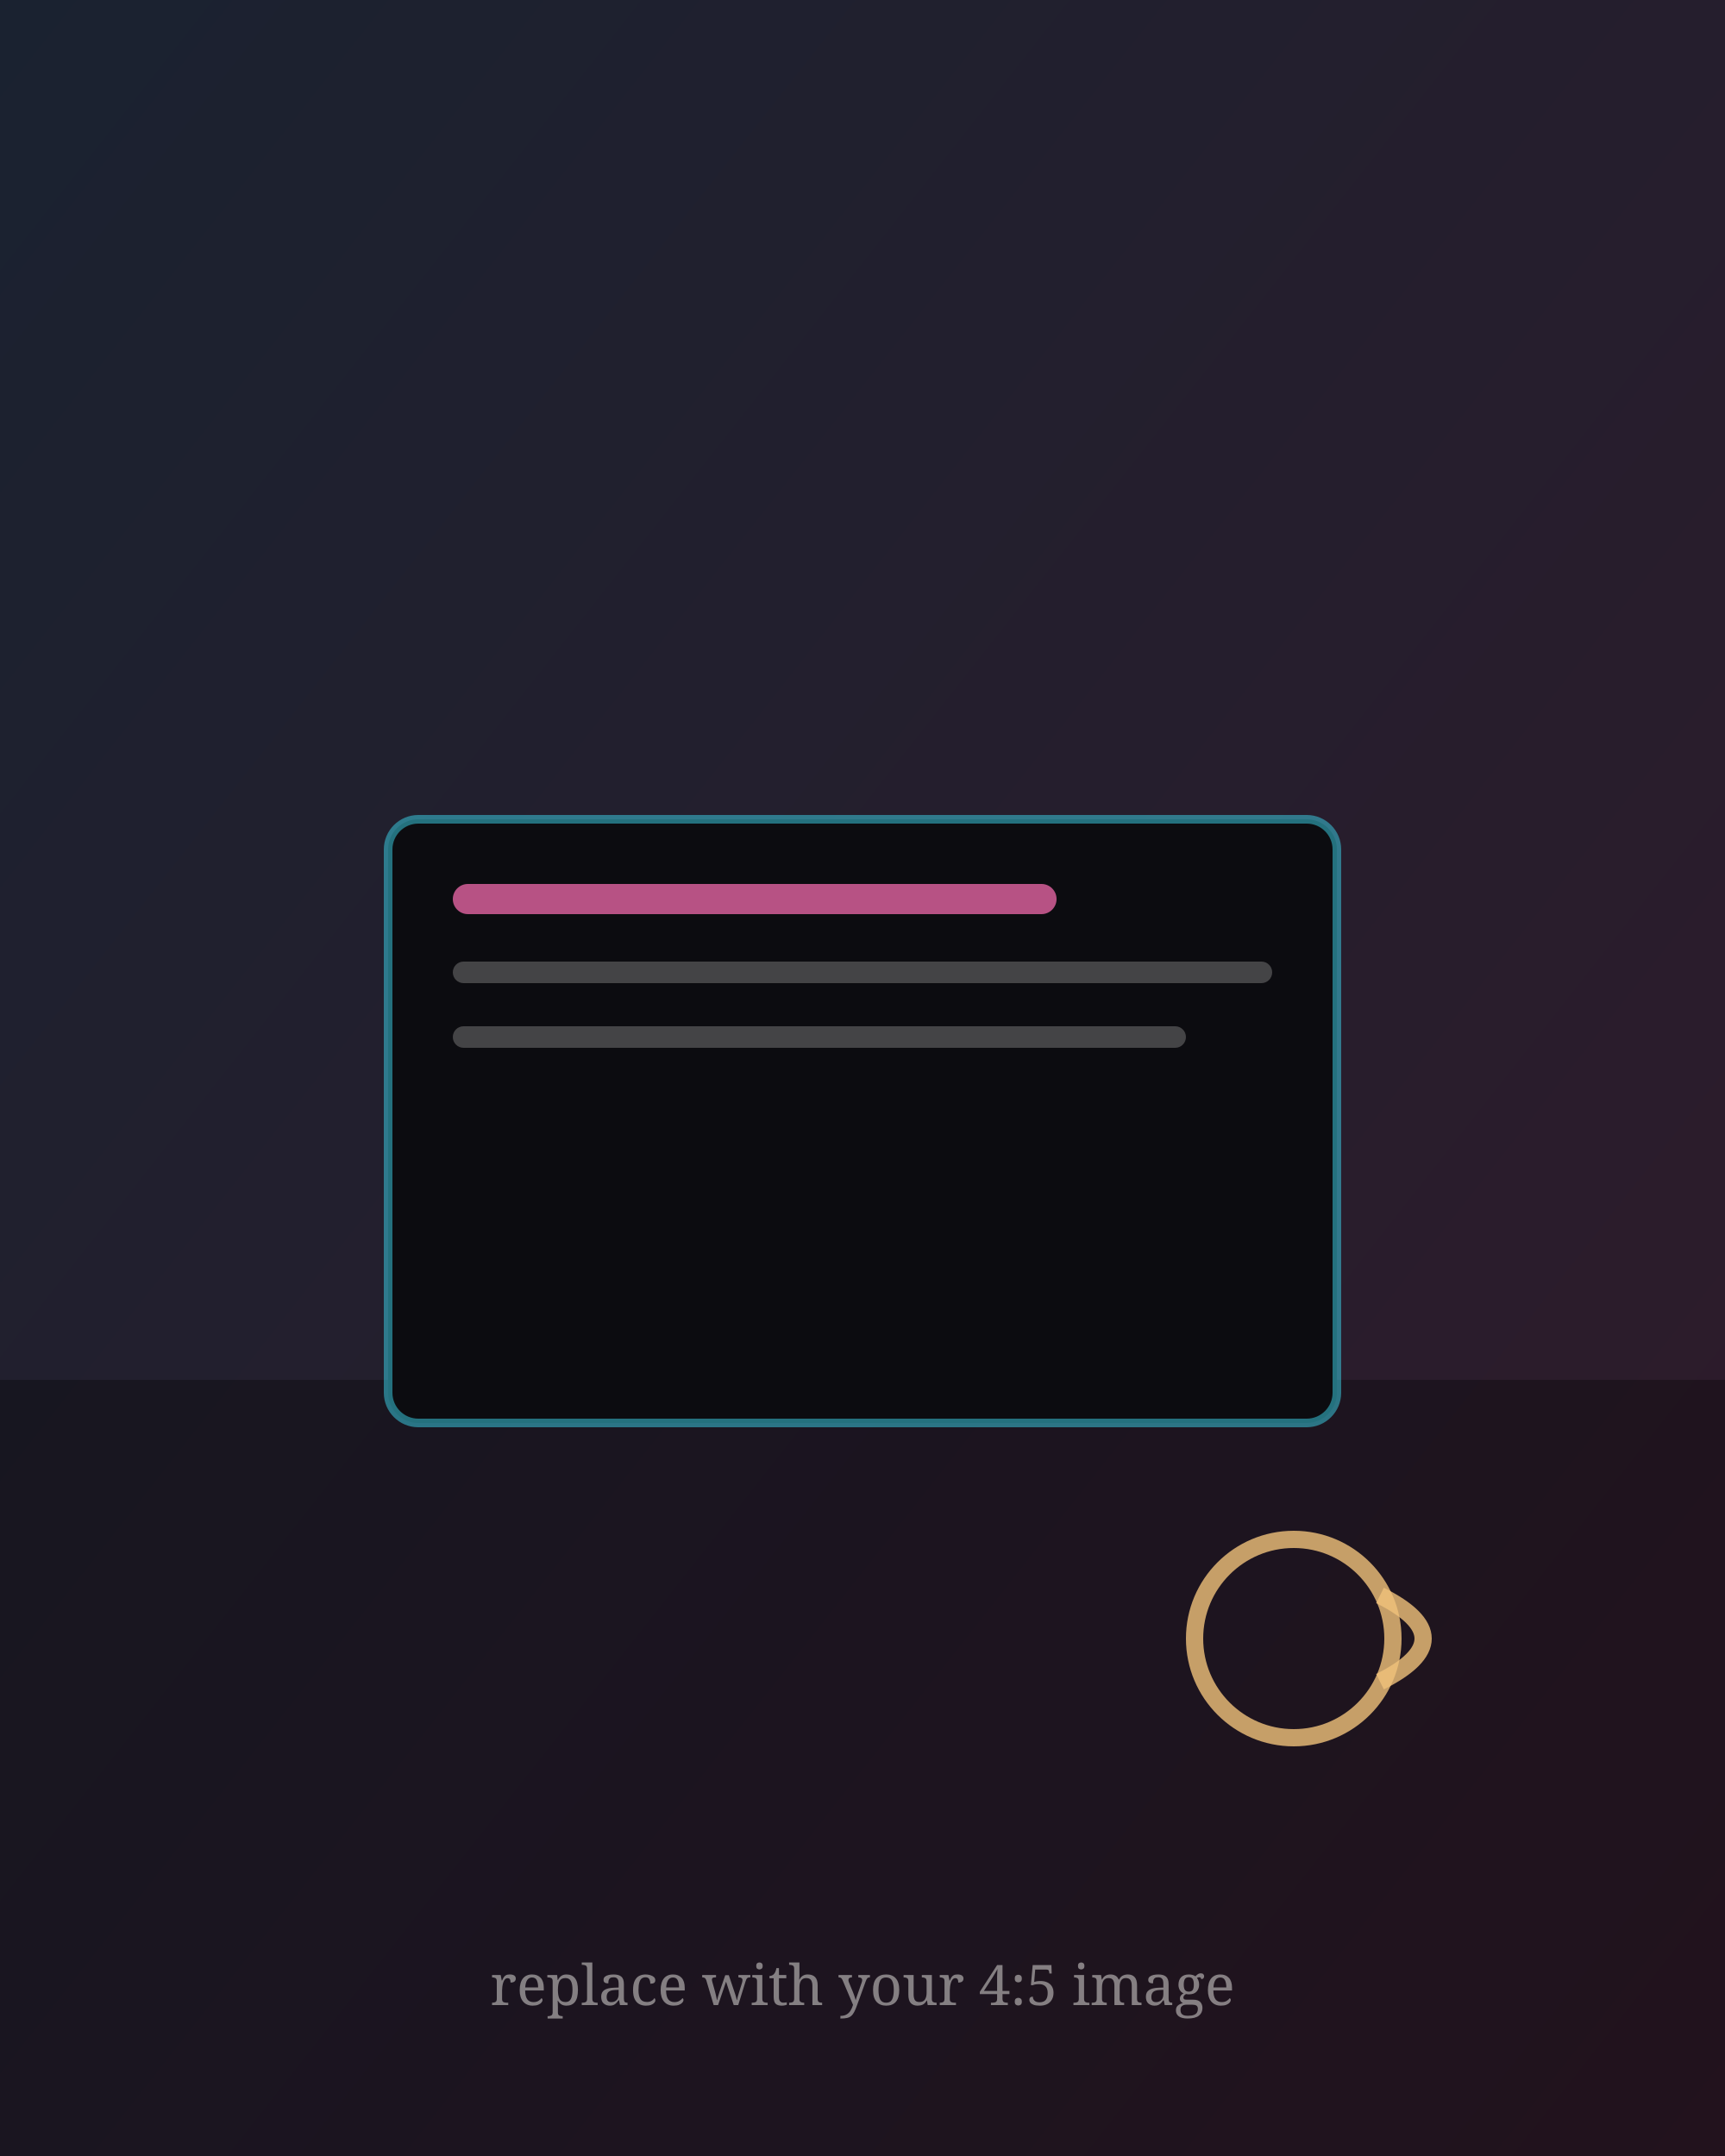
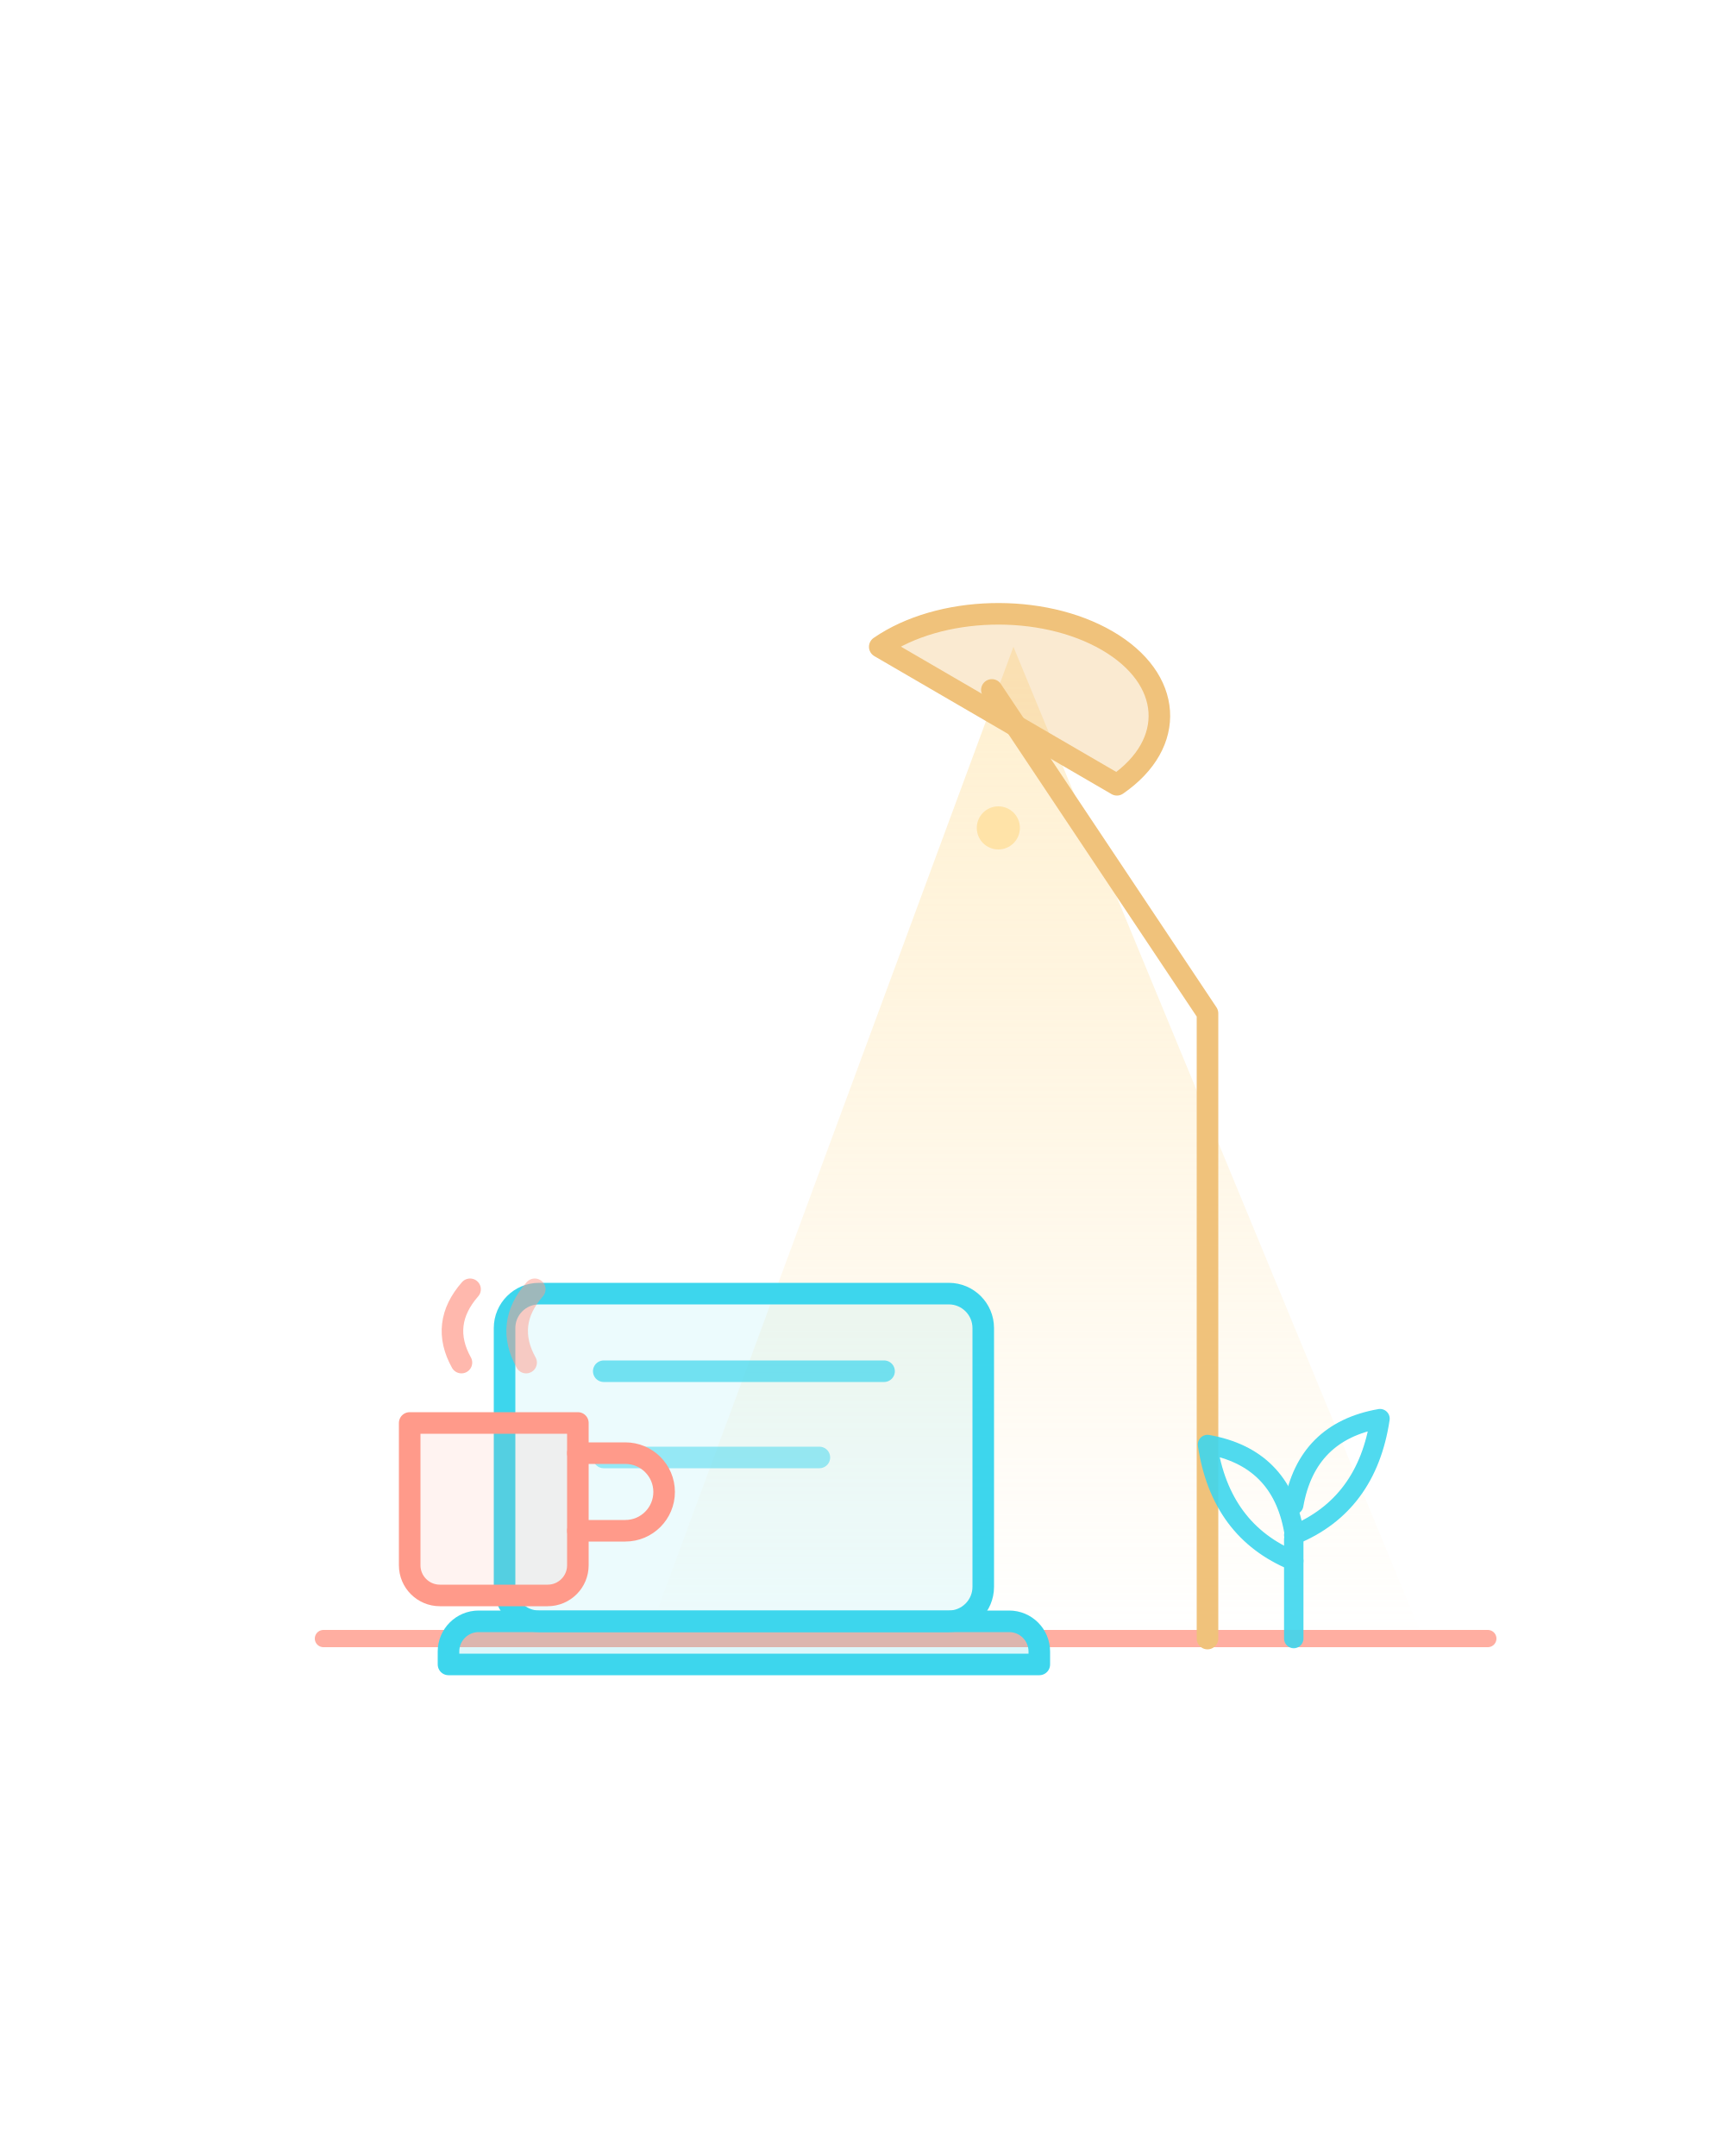
- <svg xmlns="http://www.w3.org/2000/svg" viewBox="0 0 800 1000">
+ <svg xmlns="http://www.w3.org/2000/svg" viewBox="0 0 800 1000" fill="none">
  <defs>
-     <linearGradient id="g2" x1="0" y1="0" x2="1" y2="1">
-       <stop offset="0" stop-color="#1a2230" />
-       <stop offset="1" stop-color="#301a2a" />
+     <linearGradient id="lamp" x1="0" y1="0" x2="0" y2="1">
+       <stop offset="0" stop-color="#FFE3A8" stop-opacity="0.55" />
+       <stop offset="1" stop-color="#FFE3A8" stop-opacity="0" />
    </linearGradient>
  </defs>
-   <rect width="800" height="1000" fill="url(#g2)" />
-   <rect x="0" y="640" width="800" height="360" fill="#000" opacity="0.3" />
-   <rect x="180" y="380" width="440" height="280" rx="14" fill="#0c0c10" stroke="#3DD6ED" stroke-opacity="0.5" stroke-width="4" />
-   <rect x="210" y="410" width="280" height="14" rx="7" fill="#FF6FB5" opacity="0.7" />
-   <rect x="210" y="446" width="380" height="10" rx="5" fill="#ECEAE6" opacity="0.25" />
-   <rect x="210" y="476" width="340" height="10" rx="5" fill="#ECEAE6" opacity="0.25" />
-   <circle cx="600" cy="760" r="46" fill="none" stroke="#F0C27B" stroke-width="8" opacity="0.8" />
-   <path d="M640 740 q40 20 0 40" fill="none" stroke="#F0C27B" stroke-width="8" opacity="0.8" />
-   <text x="400" y="930" text-anchor="middle" font-family="Georgia, serif" font-size="26" fill="#ECEAE6" opacity="0.5">replace with your 4:5 image</text>
+   <path d="M470 300 L300 760 L660 760 Z" fill="url(#lamp)" />
+   <line x1="150" y1="760" x2="690" y2="760" stroke="#FF9A8A" stroke-width="8" stroke-linecap="round" opacity="0.8" />
+   <g stroke="#F0C27B" stroke-width="10" stroke-linecap="round" stroke-linejoin="round">
+     <path d="M560 760 V470 L460 320" />
+     <path d="M408 300 a60 38 0 0 1 110 64 z" fill="#F0C27B" fill-opacity="0.35" />
+     <circle cx="463" cy="384" r="10" fill="#FFE3A8" stroke="none" />
+   </g>
+   <g stroke="#3DD6ED" stroke-width="10" stroke-linecap="round" stroke-linejoin="round">
+     <path d="M250 600 h190 a16 16 0 0 1 16 16 v120 a16 16 0 0 1 -16 16 h-190 a16 16 0 0 1 -16 -16 v-120 a16 16 0 0 1 16 -16 z" fill="#3DD6ED" fill-opacity="0.10" />
+     <path d="M222 752 h246 a14 14 0 0 1 14 14 v6 H208 v-6 a14 14 0 0 1 14 -14 z" fill="#3DD6ED" fill-opacity="0.18" />
+     <line x1="280" y1="636" x2="410" y2="636" opacity="0.7" />
+     <line x1="280" y1="676" x2="380" y2="676" opacity="0.5" />
+   </g>
+   <g stroke="#FF9A8A" stroke-width="10" stroke-linecap="round" stroke-linejoin="round">
+     <path d="M190 660 h78 v66 a14 14 0 0 1 -14 14 h-50 a14 14 0 0 1 -14 -14 z" fill="#FF9A8A" fill-opacity="0.12" />
+     <path d="M268 674 h22 a18 18 0 0 1 0 36 h-22" />
+     <path d="M214 632 q-10 -18 4 -34" opacity="0.7" />
+     <path d="M244 632 q-10 -18 4 -34" opacity="0.5" />
+   </g>
+   <g stroke="#3DD6ED" stroke-width="9" stroke-linecap="round" stroke-linejoin="round" opacity="0.9">
+     <path d="M600 760 v-46" />
+     <path d="M600 724 q-34 -14 -40 -54 q34 6 40 40" />
+     <path d="M600 712 q34 -14 40 -54 q-34 6 -40 40" />
+   </g>
</svg>
